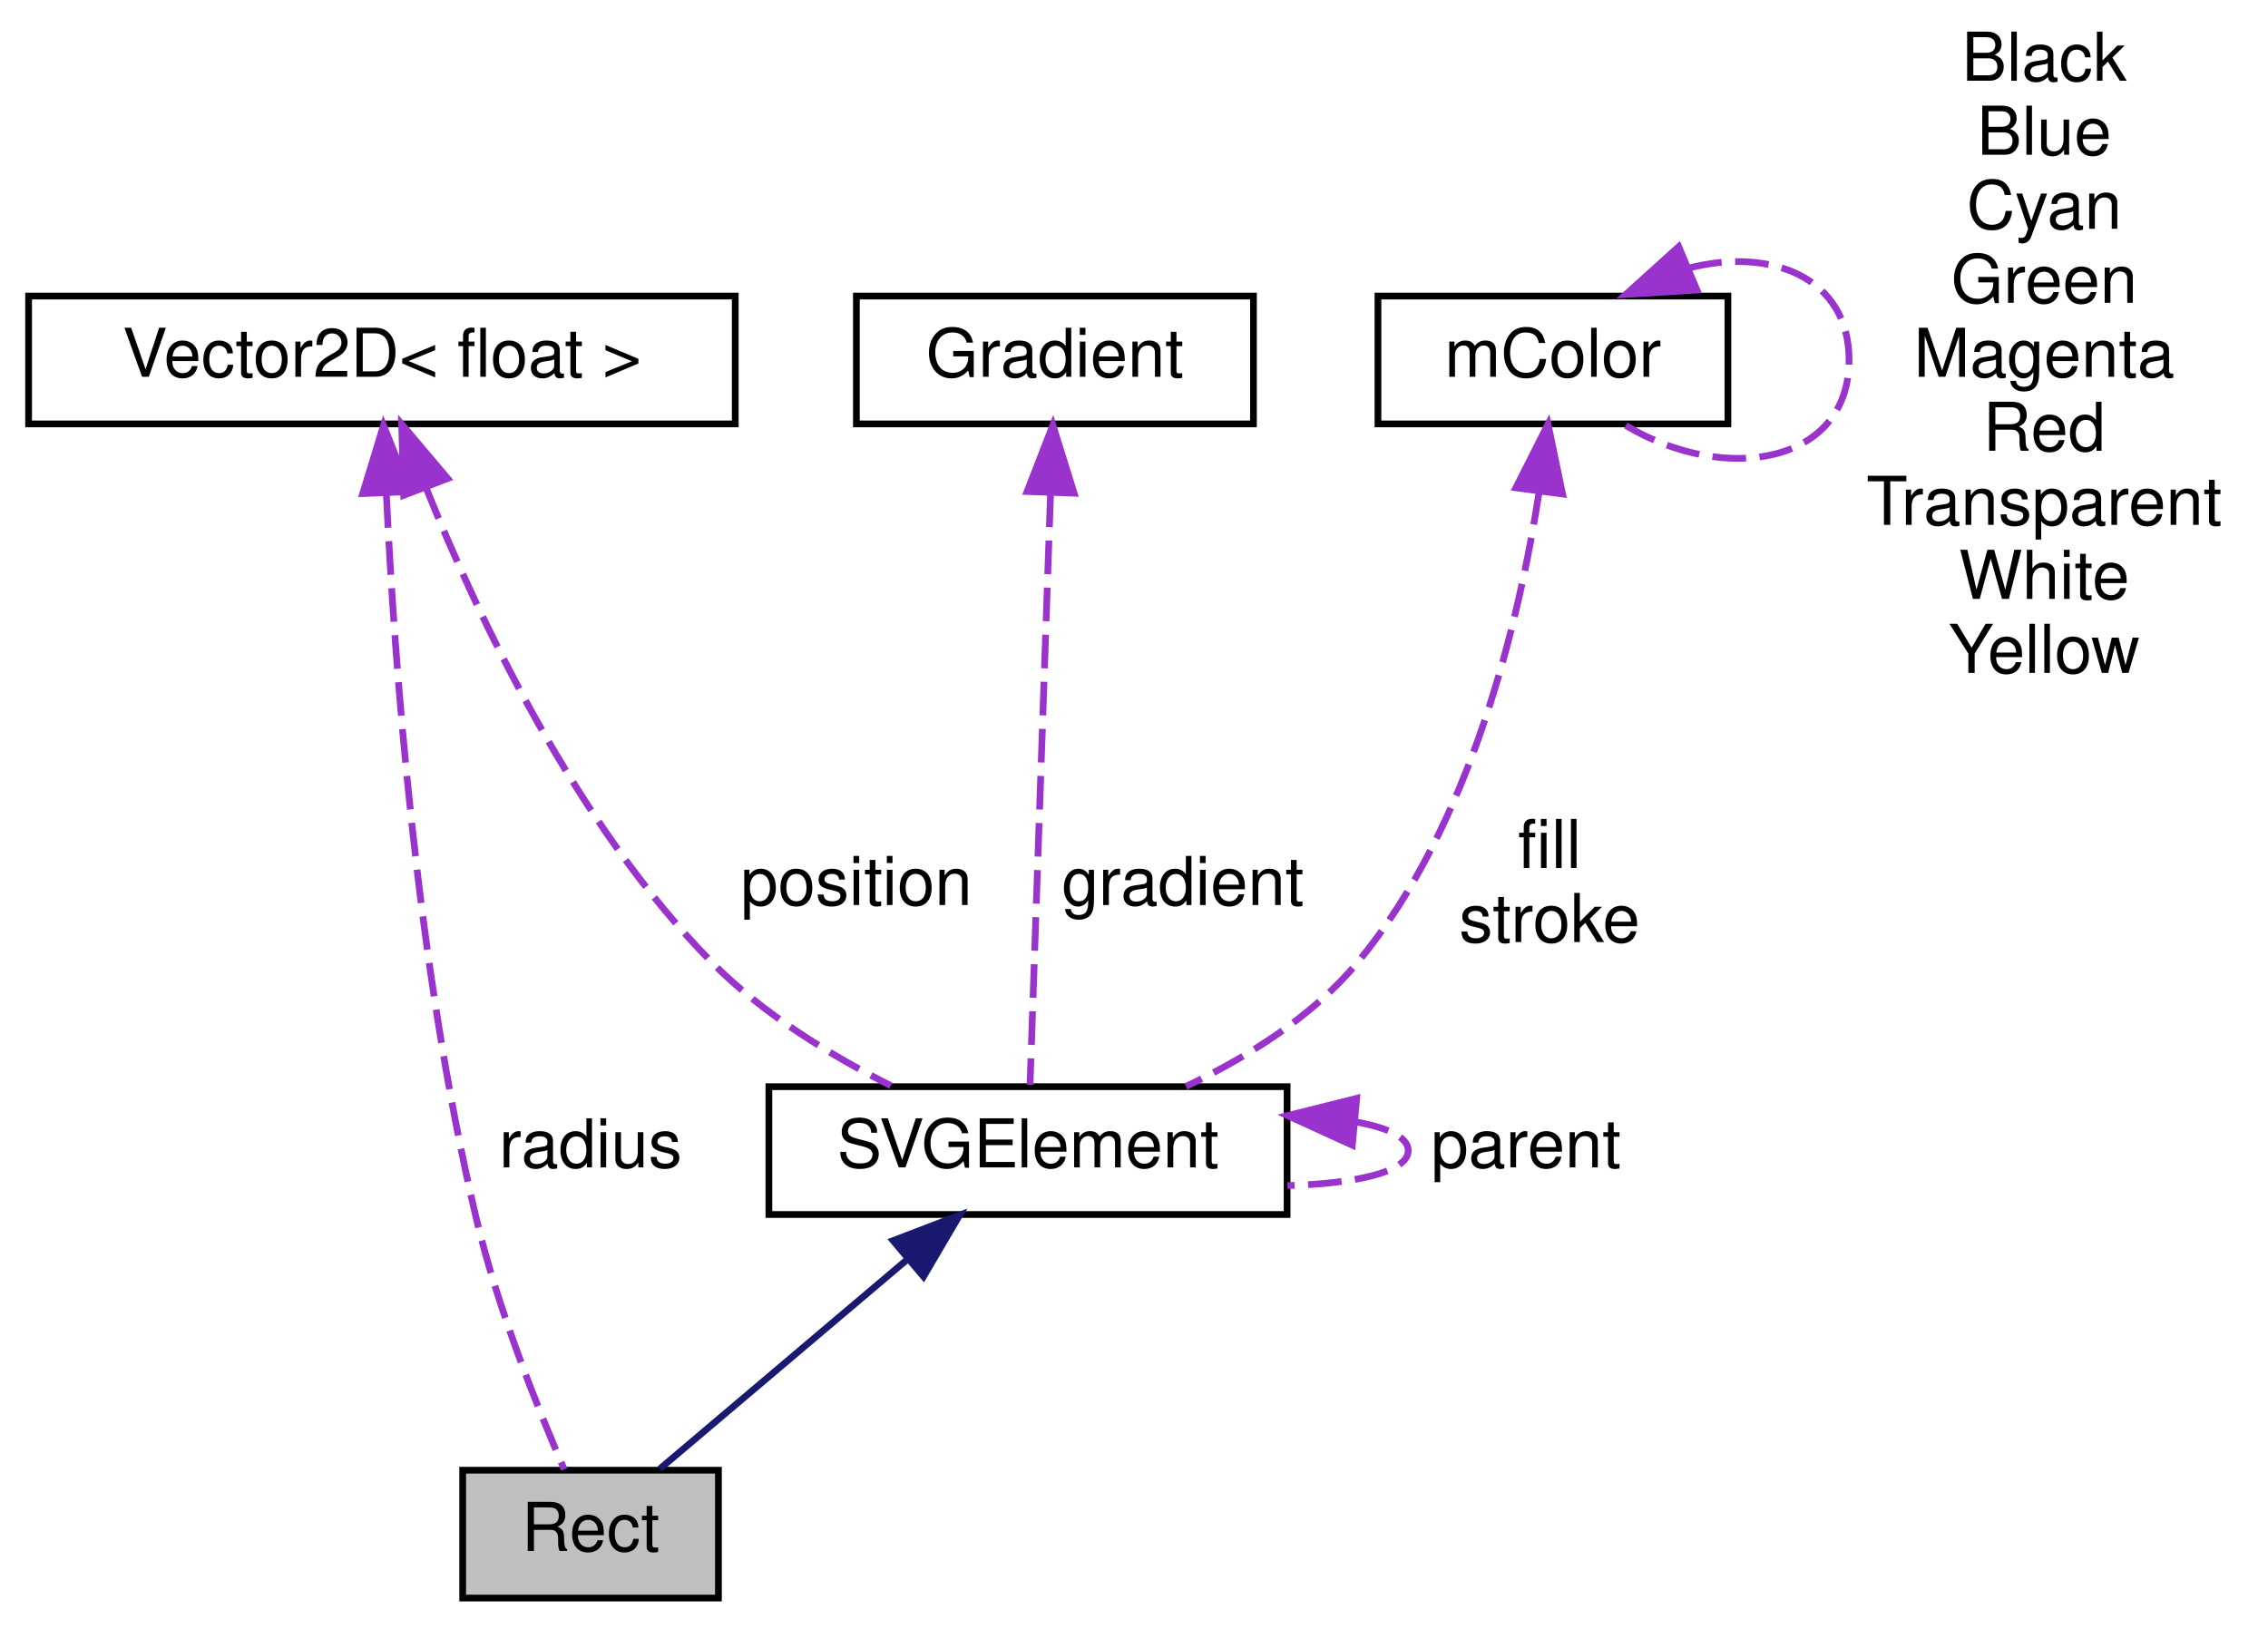
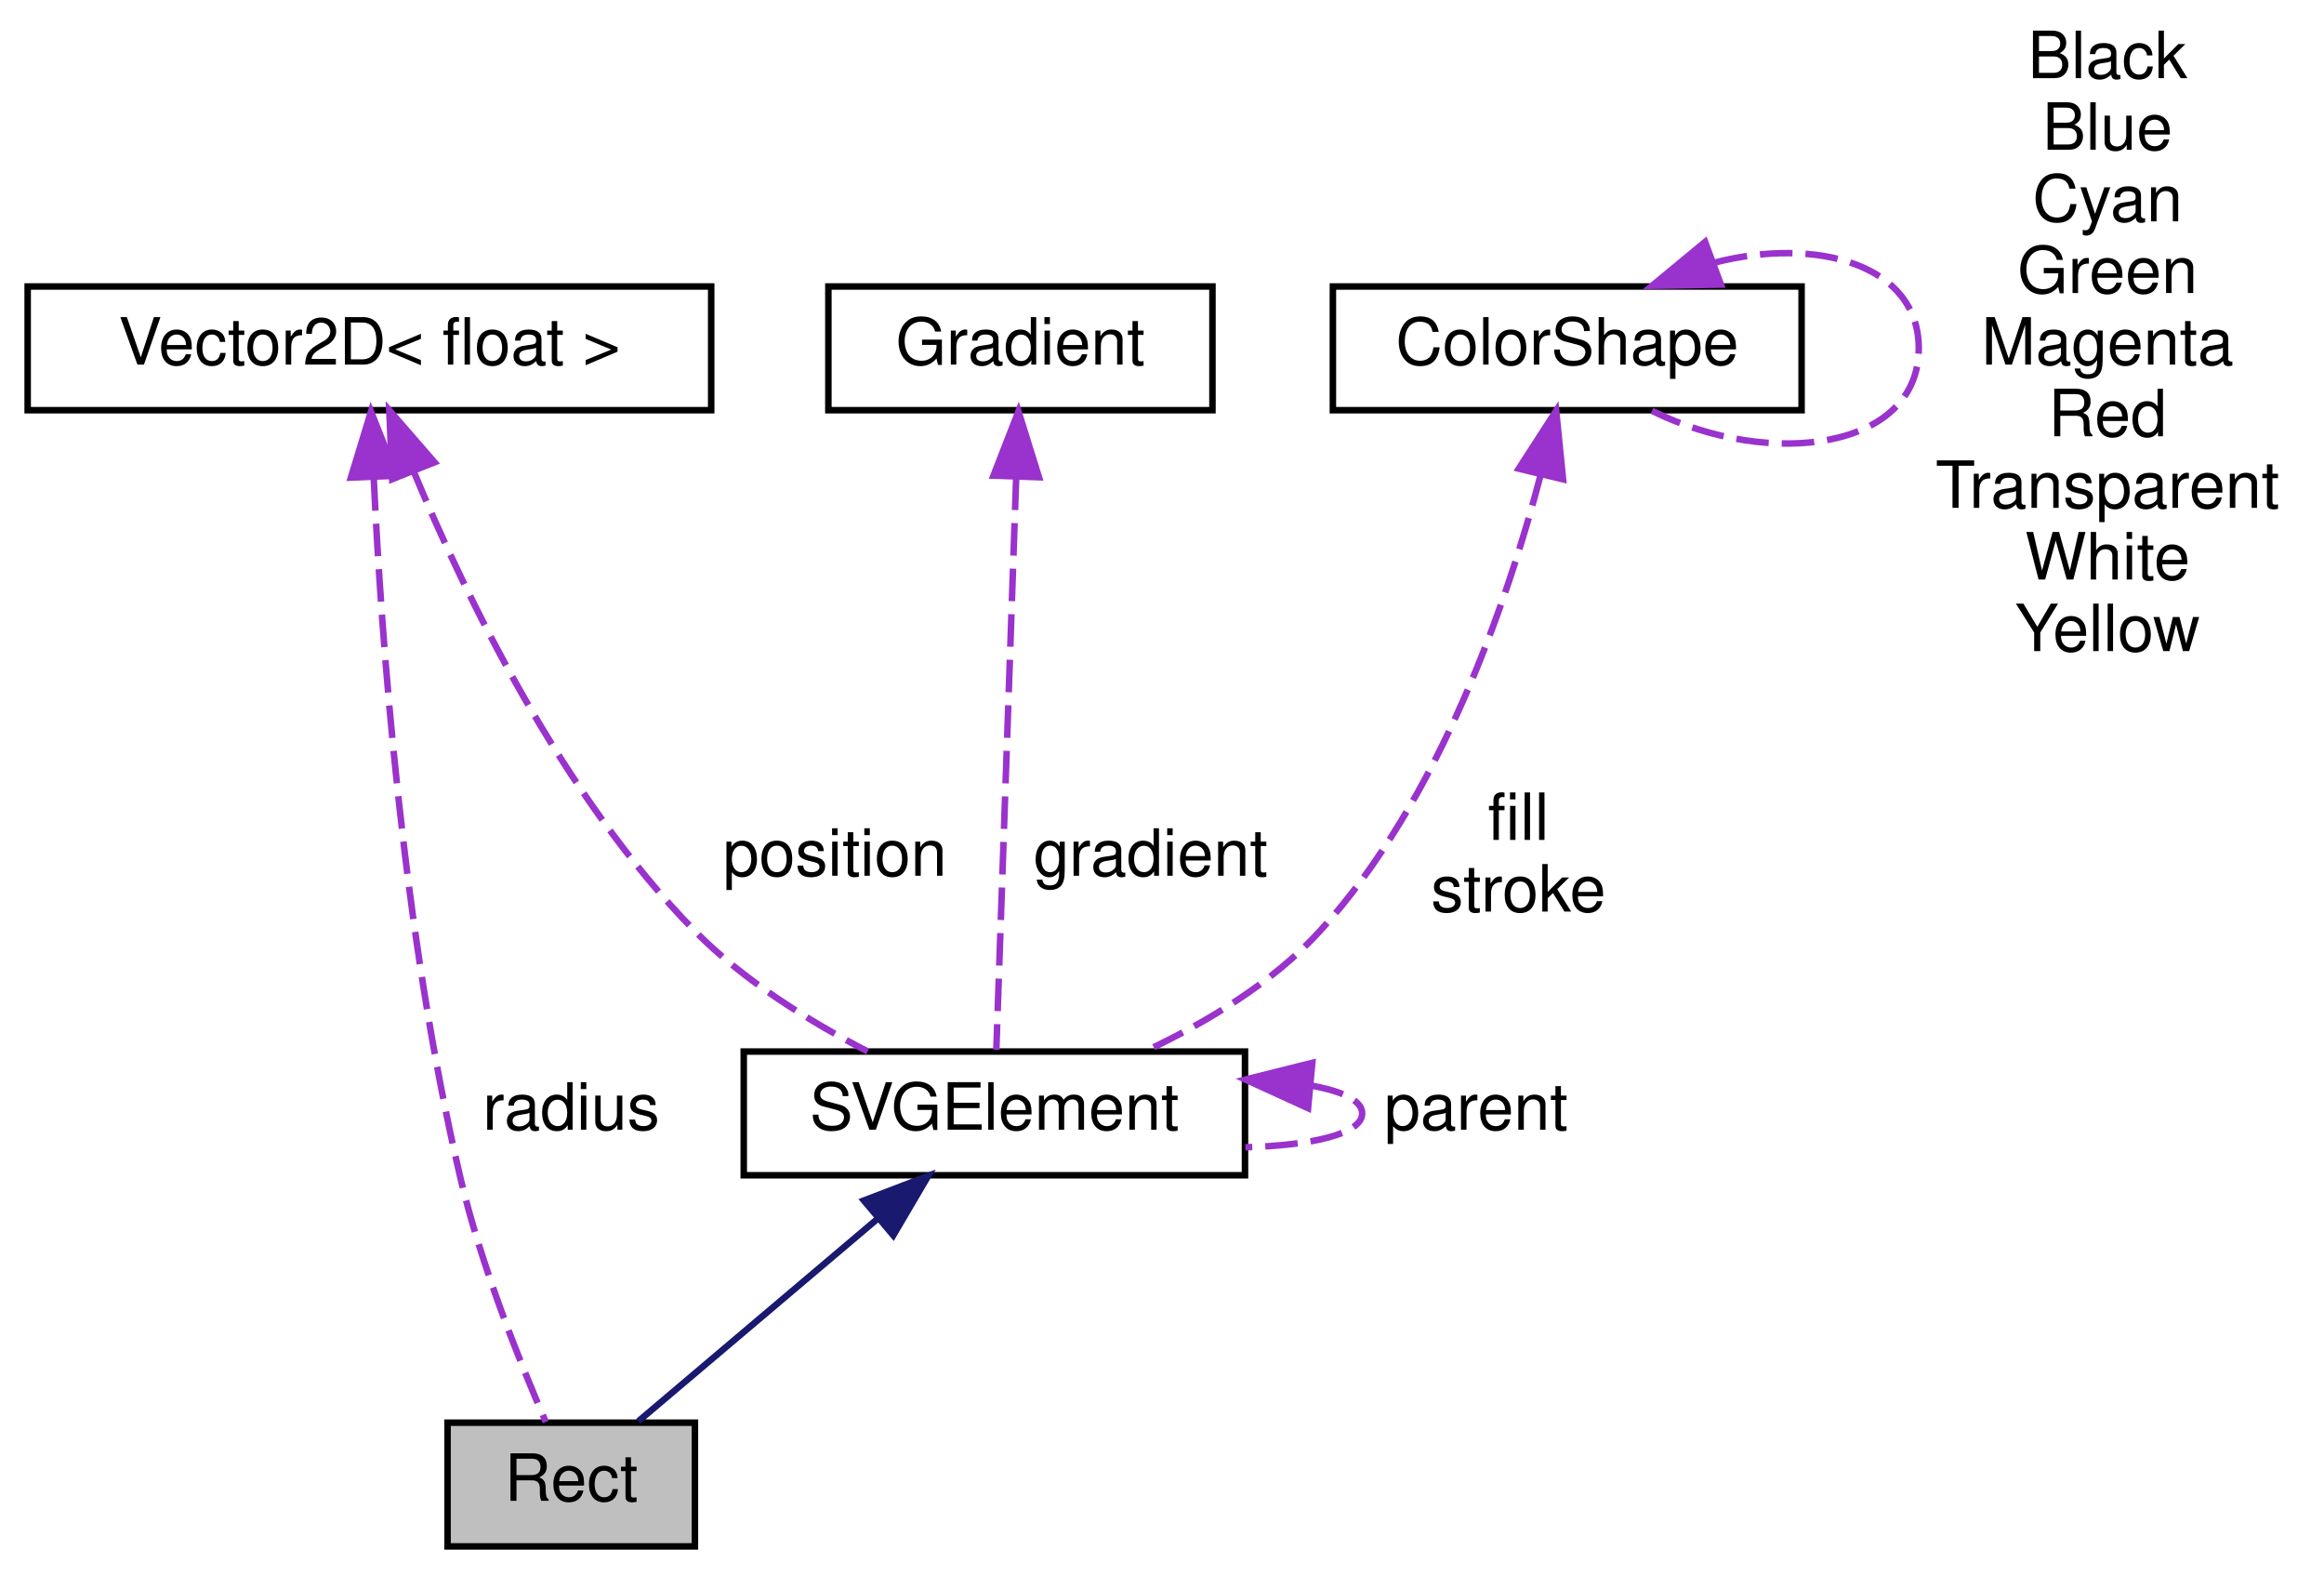
- <svg xmlns="http://www.w3.org/2000/svg" xmlns:xlink="http://www.w3.org/1999/xlink" width="337pt" height="242pt" viewBox="0.00 0.00 336.50 242.00">
+ <svg xmlns="http://www.w3.org/2000/svg" xmlns:xlink="http://www.w3.org/1999/xlink" width="357pt" height="242pt" viewBox="0.00 0.00 356.50 242.00">
  <g id="graph0" class="graph" transform="scale(1 1) rotate(0) translate(4 238)">
    <g id="node1" class="node">
      <g id="a_node1">
        <a xlink:title="Represents a rectangle in 2D space.">
          <polygon fill="#bfbfbf" stroke="black" points="64.5,-0.5 64.5,-19.5 102.5,-19.5 102.5,-0.5 64.5,-0.5" />
          <text text-anchor="middle" x="83.5" y="-7.5" font-family="Helvetica,sans-Serif" font-size="10.00">Rect</text>
        </a>
      </g>
    </g>
    <g id="node2" class="node">
      <g id="a_node2">
        <a xlink:href="classSVGElement.html" target="_top" xlink:title="Represents an element in an SVG file.">
          <polygon fill="none" stroke="black" points="110,-57.5 110,-76.5 187,-76.5 187,-57.5 110,-57.5" />
          <text text-anchor="middle" x="148.5" y="-64.5" font-family="Helvetica,sans-Serif" font-size="10.00">SVGElement</text>
        </a>
      </g>
    </g>
    <g id="edge1" class="edge">
      <path fill="none" stroke="midnightblue" d="M130.43,-50.71C118.62,-40.72 103.62,-28.02 93.8,-19.71" />
      <polygon fill="midnightblue" stroke="midnightblue" points="128.45,-53.62 138.34,-57.41 132.97,-48.27 128.45,-53.62" />
    </g>
-     <g id="edge4" class="edge">
+     <g id="edge6" class="edge">
      <path fill="none" stroke="#9a32cd" stroke-dasharray="5,2" d="M197.22,-71.26C201.98,-70.4 205,-68.98 205,-67 205,-63.83 197.27,-62.09 187.06,-61.8" />
      <polygon fill="#9a32cd" stroke="#9a32cd" points="196.69,-67.8 187.06,-72.2 197.34,-74.77 196.69,-67.8" />
      <text text-anchor="middle" x="222.5" y="-64.5" font-family="Helvetica,sans-Serif" font-size="10.00"> parent</text>
    </g>
    <g id="node3" class="node">
      <g id="a_node3">
        <a xlink:href="classVector2D.html" target="_top" xlink:title=" ">
          <polygon fill="none" stroke="black" points="0,-175 0,-194 105,-194 105,-175 0,-175" />
          <text text-anchor="middle" x="52.5" y="-182" font-family="Helvetica,sans-Serif" font-size="10.00">Vector2D&lt; float &gt;</text>
        </a>
      </g>
    </g>
    <g id="edge7" class="edge">
      <path fill="none" stroke="#9a32cd" stroke-dasharray="5,2" d="M53.16,-164.56C54.35,-139.61 57.64,-94.5 66.5,-57 69.67,-43.58 75.64,-28.72 79.59,-19.62" />
      <polygon fill="#9a32cd" stroke="#9a32cd" points="49.65,-164.65 52.74,-174.79 56.65,-164.94 49.65,-164.65" />
      <text text-anchor="middle" x="83.5" y="-64.5" font-family="Helvetica,sans-Serif" font-size="10.00"> radius</text>
    </g>
    <g id="edge2" class="edge">
-       <path fill="none" stroke="#9a32cd" stroke-dasharray="5,2" d="M59.03,-165.57C66.77,-146.27 81.23,-115.59 101.5,-95 109.03,-87.35 119.17,-81.16 128.11,-76.65" />
-       <polygon fill="#9a32cd" stroke="#9a32cd" points="55.74,-164.39 55.43,-174.98 62.27,-166.89 55.74,-164.39" />
-       <text text-anchor="middle" x="123" y="-103.5" font-family="Helvetica,sans-Serif" font-size="10.00"> position</text>
+       <path fill="none" stroke="#9a32cd" stroke-dasharray="5,2" d="M59.29,-165.61C67.3,-146.35 82.14,-115.7 102.5,-95 110.03,-87.34 120.18,-81.08 129.03,-76.52" />
+       <polygon fill="#9a32cd" stroke="#9a32cd" points="56,-164.41 55.55,-175 62.5,-167 56,-164.41" />
+       <text text-anchor="middle" x="124" y="-103.5" font-family="Helvetica,sans-Serif" font-size="10.00"> position</text>
    </g>
    <g id="node4" class="node">
      <g id="a_node4">
        <a xlink:href="classGradient.html" target="_top" xlink:title="A class that represents a gradient.">
          <polygon fill="none" stroke="black" points="123,-175 123,-194 182,-194 182,-175 123,-175" />
          <text text-anchor="middle" x="152.5" y="-182" font-family="Helvetica,sans-Serif" font-size="10.00">Gradient</text>
        </a>
      </g>
    </g>
    <g id="edge3" class="edge">
      <path fill="none" stroke="#9a32cd" stroke-dasharray="5,2" d="M151.85,-164.66C150.97,-139.37 149.45,-95.44 148.8,-76.78" />
      <polygon fill="#9a32cd" stroke="#9a32cd" points="148.36,-164.95 152.2,-174.82 155.35,-164.7 148.36,-164.95" />
-       <text text-anchor="middle" x="171.5" y="-103.5" font-family="Helvetica,sans-Serif" font-size="10.00"> gradient</text>
+       <text text-anchor="middle" x="172.5" y="-103.5" font-family="Helvetica,sans-Serif" font-size="10.00"> gradient</text>
    </g>
    <g id="node5" class="node">
      <g id="a_node5">
-         <a xlink:href="classmColor.html" target="_top" xlink:title="Utility class for manipulating RGBA mColors.">
-           <polygon fill="none" stroke="black" points="200.5,-175 200.5,-194 252.5,-194 252.5,-175 200.5,-175" />
-           <text text-anchor="middle" x="226.5" y="-182" font-family="Helvetica,sans-Serif" font-size="10.00">mColor</text>
+         <a xlink:href="classColorShape.html" target="_top" xlink:title="Utility class for manipulating RGBA ColorShapes.">
+           <polygon fill="none" stroke="black" points="200.5,-175 200.5,-194 272.5,-194 272.5,-175 200.5,-175" />
+           <text text-anchor="middle" x="236.5" y="-182" font-family="Helvetica,sans-Serif" font-size="10.00">ColorShape</text>
        </a>
      </g>
    </g>
+     <g id="edge4" class="edge">
+       <path fill="none" stroke="#9a32cd" stroke-dasharray="5,2" d="M232.45,-165.19C227.37,-145.78 216.98,-115.21 198.5,-95 191.18,-86.99 180.92,-80.88 171.59,-76.51" />
+       <polygon fill="#9a32cd" stroke="#9a32cd" points="229.05,-166.02 234.8,-174.92 235.86,-164.38 229.05,-166.02" />
+       <text text-anchor="middle" x="229" y="-109" font-family="Helvetica,sans-Serif" font-size="10.00"> fill</text>
+       <text text-anchor="middle" x="229" y="-98" font-family="Helvetica,sans-Serif" font-size="10.00">stroke</text>
+     </g>
    <g id="edge5" class="edge">
-       <path fill="none" stroke="#9a32cd" stroke-dasharray="5,2" d="M224.46,-164.98C221.47,-145.63 214.32,-115.29 197.5,-95 190.81,-86.92 181.04,-80.85 171.98,-76.54" />
-       <polygon fill="#9a32cd" stroke="#9a32cd" points="220.99,-165.5 225.77,-174.96 227.93,-164.58 220.99,-165.5" />
-       <text text-anchor="middle" x="226" y="-109" font-family="Helvetica,sans-Serif" font-size="10.00"> fill</text>
-       <text text-anchor="middle" x="226" y="-98" font-family="Helvetica,sans-Serif" font-size="10.00">stroke</text>
-     </g>
-     <g id="edge6" class="edge">
-       <path fill="none" stroke="#9a32cd" stroke-dasharray="5,2" d="M246.65,-198.15C258.9,-201.31 270.5,-196.76 270.5,-184.5 270.5,-169.11 252.24,-165.87 237.33,-174.76" />
-       <polygon fill="#9a32cd" stroke="#9a32cd" points="247.9,-194.89 237.33,-194.24 245.19,-201.34 247.9,-194.89" />
-       <text text-anchor="middle" x="299.5" y="-226" font-family="Helvetica,sans-Serif" font-size="10.00"> Black</text>
-       <text text-anchor="middle" x="299.5" y="-215" font-family="Helvetica,sans-Serif" font-size="10.00">Blue</text>
-       <text text-anchor="middle" x="299.5" y="-204" font-family="Helvetica,sans-Serif" font-size="10.00">Cyan</text>
-       <text text-anchor="middle" x="299.5" y="-193" font-family="Helvetica,sans-Serif" font-size="10.00">Green</text>
-       <text text-anchor="middle" x="299.5" y="-182" font-family="Helvetica,sans-Serif" font-size="10.00">Magenta</text>
-       <text text-anchor="middle" x="299.5" y="-171" font-family="Helvetica,sans-Serif" font-size="10.00">Red</text>
-       <text text-anchor="middle" x="299.5" y="-160" font-family="Helvetica,sans-Serif" font-size="10.00">Transparent</text>
-       <text text-anchor="middle" x="299.5" y="-149" font-family="Helvetica,sans-Serif" font-size="10.00">White</text>
-       <text text-anchor="middle" x="299.5" y="-138" font-family="Helvetica,sans-Serif" font-size="10.00">Yellow</text>
+       <path fill="none" stroke="#9a32cd" stroke-dasharray="5,2" d="M259.22,-197.69C274.98,-201.7 290.5,-197.31 290.5,-184.5 290.5,-169.04 267.86,-165.84 249.52,-174.9" />
+       <polygon fill="#9a32cd" stroke="#9a32cd" points="260.11,-194.29 249.52,-194.1 257.68,-200.85 260.11,-194.29" />
+       <text text-anchor="middle" x="319.5" y="-226" font-family="Helvetica,sans-Serif" font-size="10.00"> Black</text>
+       <text text-anchor="middle" x="319.5" y="-215" font-family="Helvetica,sans-Serif" font-size="10.00">Blue</text>
+       <text text-anchor="middle" x="319.5" y="-204" font-family="Helvetica,sans-Serif" font-size="10.00">Cyan</text>
+       <text text-anchor="middle" x="319.5" y="-193" font-family="Helvetica,sans-Serif" font-size="10.00">Green</text>
+       <text text-anchor="middle" x="319.5" y="-182" font-family="Helvetica,sans-Serif" font-size="10.00">Magenta</text>
+       <text text-anchor="middle" x="319.5" y="-171" font-family="Helvetica,sans-Serif" font-size="10.00">Red</text>
+       <text text-anchor="middle" x="319.5" y="-160" font-family="Helvetica,sans-Serif" font-size="10.00">Transparent</text>
+       <text text-anchor="middle" x="319.5" y="-149" font-family="Helvetica,sans-Serif" font-size="10.00">White</text>
+       <text text-anchor="middle" x="319.5" y="-138" font-family="Helvetica,sans-Serif" font-size="10.00">Yellow</text>
    </g>
  </g>
</svg>
